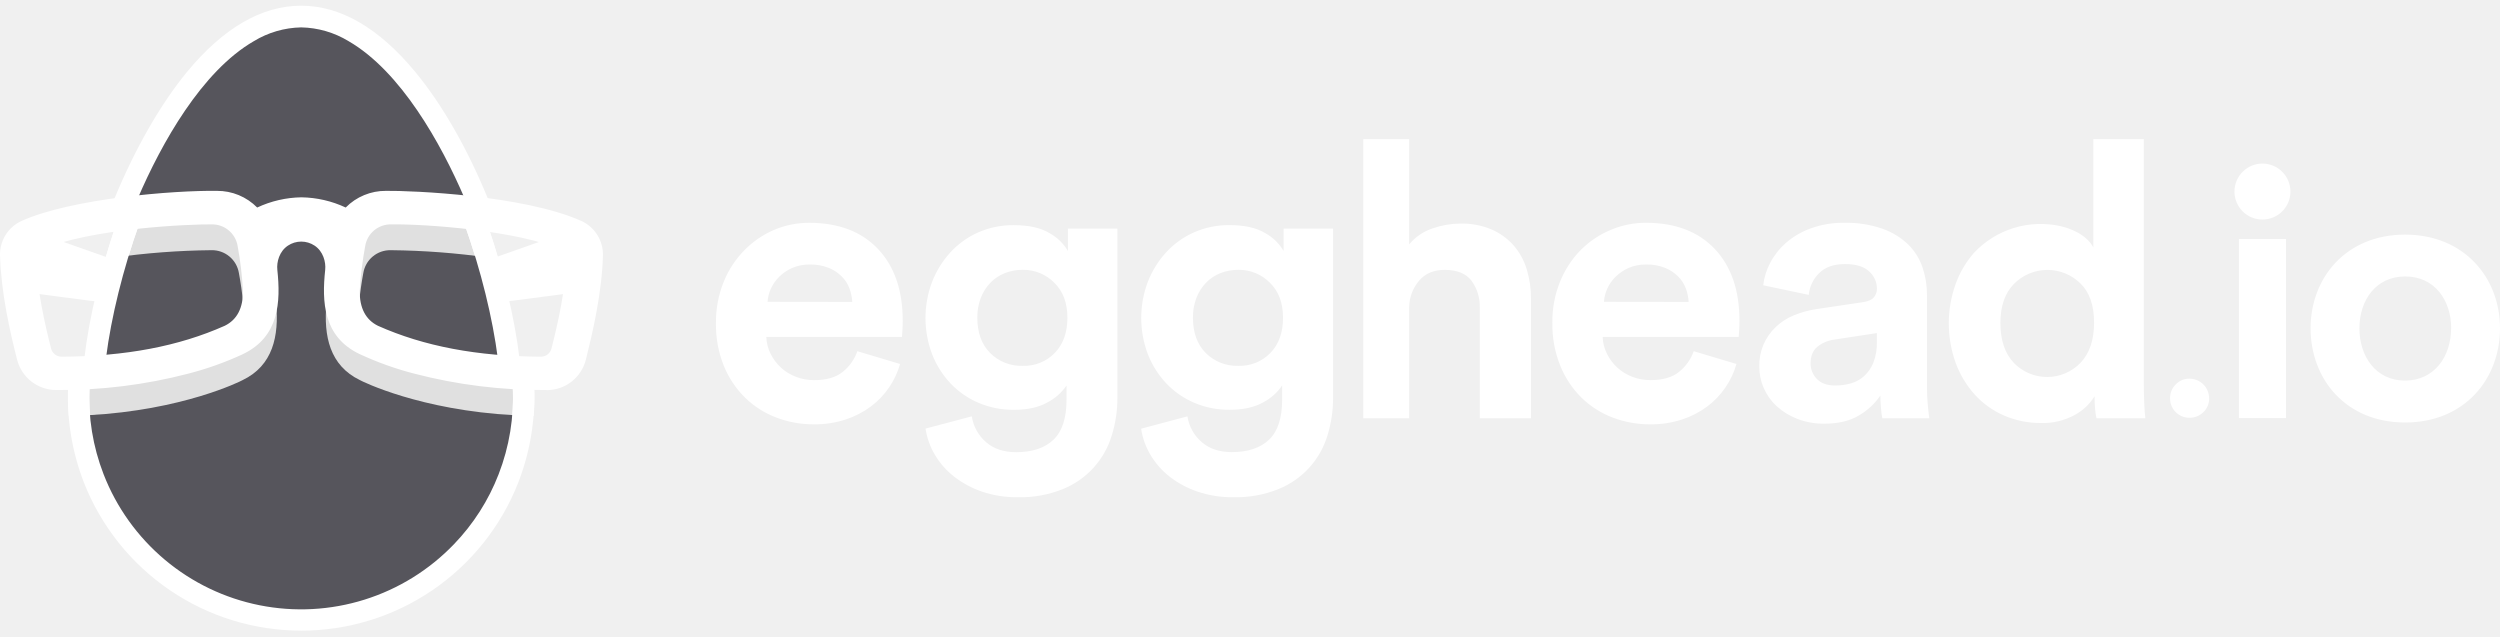
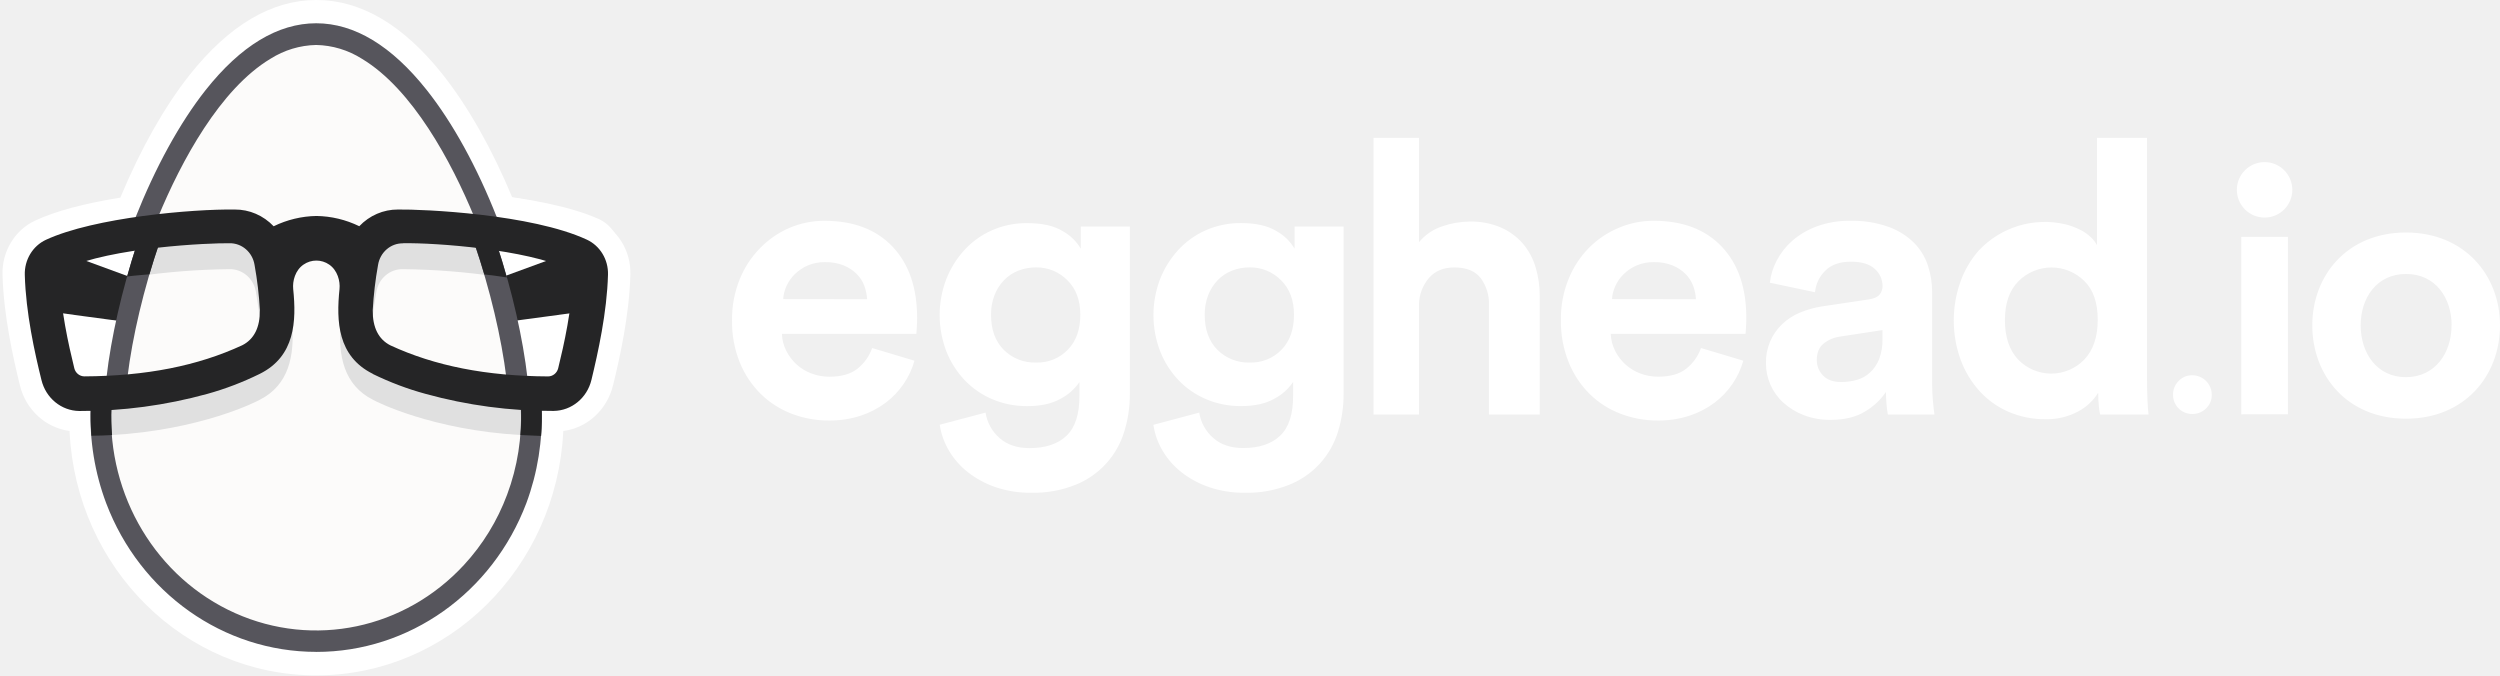
- <svg xmlns="http://www.w3.org/2000/svg" width="110" height="28" viewBox="0 0 110 28" fill="none">
-   <path d="M13.254 1.103C18.455 1.103 22.672 12.282 22.672 17.484C22.672 19.982 21.679 22.377 19.913 24.143C18.147 25.91 15.751 26.902 13.254 26.902C10.756 26.902 8.361 25.91 6.594 24.143C4.828 22.377 3.836 19.982 3.836 17.484C3.836 12.282 8.05 1.103 13.254 1.103Z" fill="#56555C" />
-   <path d="M25.195 10.125L21.353 11.48C21.353 11.48 21.947 13.288 21.953 13.302C21.959 13.316 25.78 12.809 25.78 12.809L25.195 10.125ZM1.312 10.125L5.154 11.48C5.154 11.48 4.56 13.288 4.554 13.302C4.548 13.316 0.728 12.808 0.728 12.808L1.312 10.125Z" fill="white" />
-   <path d="M9.3 9.805C9.589 9.798 9.872 9.896 10.094 10.082C10.317 10.267 10.465 10.527 10.511 10.813C10.633 11.467 10.713 12.129 10.751 12.793C10.755 12.979 10.738 13.165 10.701 13.348C10.653 12.869 10.586 12.413 10.512 12.017C10.466 11.731 10.318 11.471 10.095 11.286C9.873 11.1 9.591 11.002 9.301 11.008C7.857 11.023 6.416 11.132 4.986 11.336C5.121 10.916 5.267 10.494 5.422 10.076C6.708 9.909 8.003 9.818 9.3 9.805ZM22.653 17.066C19.261 16.891 16.364 15.806 15.71 15.418C15.2 15.174 14.55 14.657 14.363 13.365C14.236 14.787 14.507 16.085 15.84 16.726C15.938 16.785 18.497 18.051 22.627 18.269C22.648 18.01 22.66 17.749 22.66 17.484C22.662 17.348 22.659 17.208 22.653 17.066ZM3.863 17.066C7.255 16.891 10.152 15.806 10.806 15.418C11.316 15.174 11.967 14.657 12.153 13.365C12.278 14.789 12.01 16.085 10.673 16.726C10.575 16.785 8.016 18.051 3.886 18.269C3.864 18.01 3.853 17.749 3.853 17.484C3.854 17.348 3.858 17.208 3.863 17.066ZM17.197 9.805C16.907 9.798 16.625 9.896 16.403 10.082C16.18 10.267 16.032 10.527 15.986 10.813C15.864 11.467 15.784 12.129 15.746 12.793C15.742 12.979 15.759 13.165 15.796 13.348C15.844 12.869 15.911 12.413 15.985 12.017C16.031 11.731 16.179 11.471 16.401 11.286C16.624 11.1 16.906 11.002 17.196 11.008C18.64 11.023 20.081 11.132 21.511 11.336C21.376 10.916 21.23 10.494 21.075 10.076C19.789 9.909 18.494 9.818 17.197 9.805Z" fill="#E0E0E0" />
-   <path d="M5.016 8.785C5.94 6.542 7.05 4.602 8.223 3.172C9.821 1.234 11.513 0.251 13.251 0.251C14.988 0.251 16.684 1.239 18.281 3.176C19.458 4.603 20.572 6.543 21.488 8.789L21.533 8.903L21.418 8.887C21.092 8.844 20.826 8.813 20.502 8.773H20.462L20.446 8.736C19.405 6.307 17.63 3.135 15.335 1.81C14.707 1.428 13.989 1.219 13.253 1.205C12.518 1.219 11.799 1.428 11.171 1.81C8.879 3.134 7.107 6.295 6.059 8.736L6.043 8.773H6.003C5.677 8.807 5.411 8.839 5.087 8.887L4.972 8.903L5.016 8.785ZM22.762 15.893C22.506 15.886 22.249 15.876 21.995 15.861H21.916L21.906 15.782C21.677 13.996 21.164 11.905 20.451 9.896L20.4 9.75L20.555 9.77C20.845 9.809 21.127 9.853 21.402 9.899L21.458 9.908L21.477 9.962C22.164 11.967 22.651 14.037 22.859 15.79L22.872 15.904L22.762 15.893Z" fill="white" />
-   <path d="M21.921 11.368C21.784 10.897 21.635 10.427 21.476 9.958L21.457 9.904L21.401 9.895C21.131 9.849 20.845 9.806 20.553 9.767L20.399 9.746L20.45 9.893C20.608 10.338 20.756 10.787 20.893 11.238C21.388 11.294 21.669 11.333 21.921 11.368Z" fill="white" />
-   <path d="M3.713 15.745C3.922 13.993 4.413 11.923 5.096 9.917L5.114 9.863L5.17 9.854C5.441 9.808 5.726 9.765 6.018 9.726L6.173 9.705L6.121 9.852C5.41 11.861 4.893 13.95 4.666 15.737L4.656 15.816H4.577C4.323 15.831 4.065 15.841 3.811 15.848H3.696L3.713 15.745Z" fill="white" />
-   <path d="M5.17 9.854L5.114 9.863L5.096 9.917C4.937 10.385 4.788 10.858 4.65 11.329C5.128 11.269 5.267 11.275 5.666 11.233C5.807 10.775 5.959 10.309 6.125 9.852L6.176 9.705L6.022 9.726C5.726 9.766 5.441 9.808 5.17 9.854Z" fill="white" />
-   <path d="M13.254 27.748C11.193 27.748 9.178 27.128 7.474 25.968C5.769 24.808 4.453 23.162 3.697 21.244C3.179 19.913 2.94 18.49 2.995 17.064V17H3.059C3.394 16.991 3.623 16.982 3.861 16.97H3.936V17.044C3.874 18.348 4.086 19.65 4.558 20.867C5.125 22.327 6.052 23.621 7.252 24.628C8.452 25.636 9.886 26.325 11.423 26.631C12.959 26.938 14.548 26.853 16.043 26.383C17.538 25.914 18.89 25.075 19.975 23.945C20.828 23.06 21.496 22.014 21.939 20.868C22.412 19.651 22.623 18.349 22.561 17.045V16.971H22.636C22.969 16.988 23.198 16.995 23.438 17.001H23.502V17.065C23.557 18.49 23.318 19.912 22.8 21.241C22.046 23.161 20.731 24.808 19.026 25.969C17.322 27.13 15.307 27.75 13.245 27.749L13.254 27.748Z" fill="white" />
-   <path d="M3.966 18.269C3.933 17.86 3.925 17.449 3.941 17.038V16.964H3.867C3.626 16.977 3.397 16.986 3.065 16.994H3.001V17.058C2.987 17.469 2.996 17.881 3.028 18.292H3.059C3.369 18.292 3.671 18.278 3.958 18.264L3.966 18.269ZM23.508 17H23.444C23.201 17 22.971 16.987 22.642 16.97H22.567V17.044C22.584 17.451 22.576 17.858 22.543 18.263L23.482 18.303C23.515 17.893 23.524 17.481 23.51 17.069L23.508 17Z" fill="white" />
-   <path d="M24.037 17.161C22.075 17.176 20.119 16.933 18.22 16.438C17.403 16.227 16.606 15.942 15.84 15.587L15.821 15.579C14.218 14.813 14.159 13.278 14.308 11.877C14.346 11.523 14.216 11.056 13.843 10.808C13.669 10.692 13.464 10.63 13.255 10.63C13.046 10.63 12.842 10.692 12.668 10.808C12.294 11.056 12.165 11.523 12.203 11.876C12.352 13.278 12.289 14.815 10.689 15.581L10.671 15.591C9.906 15.944 9.11 16.227 8.294 16.438C6.396 16.933 4.441 17.176 2.48 17.161H2.472C2.078 17.161 1.695 17.03 1.384 16.789C1.073 16.547 0.851 16.209 0.753 15.828C0.453 14.653 0.048 12.903 0.001 11.246C-0.009 10.924 0.077 10.607 0.248 10.334C0.42 10.062 0.668 9.846 0.962 9.715C3.17 8.732 7.639 8.372 9.545 8.398C9.874 8.396 10.201 8.459 10.505 8.585C10.809 8.711 11.085 8.897 11.316 9.131C11.926 8.845 12.59 8.692 13.263 8.682C13.937 8.692 14.601 8.845 15.211 9.131C15.442 8.896 15.717 8.711 16.022 8.585C16.326 8.459 16.652 8.395 16.982 8.398C18.127 8.382 23.047 8.594 25.565 9.716C25.86 9.847 26.109 10.063 26.281 10.336C26.453 10.609 26.539 10.928 26.529 11.25C26.483 12.907 26.071 14.653 25.777 15.832C25.679 16.214 25.457 16.552 25.146 16.794C24.835 17.035 24.453 17.166 24.059 17.166L24.037 17.161ZM17.214 9.873C16.941 9.867 16.674 9.96 16.463 10.135C16.253 10.31 16.113 10.555 16.069 10.825C15.947 11.477 15.867 12.135 15.828 12.797C15.819 13.553 16.09 14.07 16.63 14.335C18.649 15.236 20.997 15.681 23.805 15.695C23.91 15.694 24.012 15.659 24.095 15.595C24.178 15.531 24.237 15.441 24.264 15.34C24.53 14.296 24.89 12.745 24.931 11.319C24.934 11.252 24.916 11.186 24.88 11.13C24.845 11.073 24.793 11.029 24.732 11.002C22.81 10.145 18.703 9.85 17.214 9.873ZM1.78 11.004C1.719 11.031 1.668 11.075 1.633 11.131C1.597 11.187 1.58 11.253 1.582 11.319C1.623 12.742 1.982 14.297 2.249 15.34C2.276 15.441 2.335 15.531 2.418 15.595C2.501 15.66 2.603 15.695 2.708 15.695C5.519 15.681 7.862 15.237 9.889 14.334C10.429 14.07 10.7 13.552 10.691 12.793C10.654 12.133 10.575 11.476 10.456 10.825C10.412 10.555 10.272 10.31 10.061 10.135C9.851 9.96 9.584 9.867 9.31 9.873C8.431 9.86 3.949 10.037 1.78 11.004ZM39.603 16.015C39.5 16.383 39.336 16.732 39.12 17.047C38.9 17.369 38.63 17.652 38.318 17.886C37.981 18.136 37.606 18.329 37.207 18.459C36.755 18.605 36.282 18.676 35.807 18.671C35.245 18.674 34.687 18.573 34.162 18.374C33.648 18.181 33.18 17.883 32.787 17.5C32.381 17.1 32.06 16.621 31.846 16.092C31.607 15.494 31.49 14.853 31.502 14.209C31.495 13.587 31.612 12.97 31.846 12.393C32.054 11.877 32.362 11.408 32.753 11.011C33.124 10.631 33.566 10.328 34.053 10.117C34.541 9.91 35.067 9.803 35.597 9.803C36.895 9.803 37.908 10.188 38.634 10.957C39.36 11.726 39.722 12.783 39.72 14.129C39.72 14.288 39.714 14.438 39.703 14.579C39.691 14.72 39.686 14.803 39.686 14.825H33.718C33.726 15.088 33.793 15.346 33.912 15.58C34.027 15.807 34.182 16.011 34.37 16.183C34.561 16.355 34.783 16.49 35.023 16.581C35.279 16.679 35.551 16.728 35.825 16.726C36.36 16.726 36.775 16.607 37.072 16.369C37.371 16.132 37.598 15.814 37.724 15.453L39.603 16.015ZM37.5 13.285C37.488 13.079 37.445 12.875 37.373 12.682C37.298 12.484 37.181 12.305 37.029 12.156C36.865 11.995 36.67 11.868 36.456 11.783C36.194 11.681 35.915 11.632 35.634 11.639C35.366 11.633 35.1 11.685 34.854 11.791C34.641 11.885 34.447 12.018 34.281 12.181C34.128 12.333 34.004 12.511 33.917 12.707C33.835 12.888 33.786 13.082 33.773 13.28L37.5 13.285ZM42.759 18.319C42.826 18.761 43.049 19.164 43.387 19.456C43.726 19.75 44.167 19.896 44.71 19.896C45.422 19.896 45.971 19.713 46.355 19.346C46.739 18.978 46.93 18.387 46.927 17.573V16.963C46.715 17.273 46.429 17.527 46.096 17.701C45.714 17.921 45.218 18.032 44.607 18.032C44.077 18.037 43.551 17.933 43.062 17.727C42.599 17.532 42.18 17.243 41.832 16.879C41.481 16.508 41.205 16.074 41.018 15.599C40.625 14.572 40.622 13.438 41.009 12.409C41.194 11.931 41.465 11.491 41.81 11.112C42.152 10.737 42.568 10.436 43.032 10.23C43.528 10.01 44.066 9.9 44.609 9.907C45.276 9.907 45.801 10.025 46.186 10.263C46.519 10.446 46.796 10.716 46.988 11.043V10.059H49.165V17.505C49.167 18.065 49.084 18.623 48.918 19.159C48.76 19.686 48.486 20.171 48.116 20.579C47.746 20.986 47.289 21.306 46.78 21.514C46.145 21.772 45.464 21.896 44.779 21.878C44.245 21.885 43.715 21.802 43.209 21.632C42.765 21.481 42.349 21.258 41.979 20.97C41.638 20.704 41.35 20.376 41.131 20.003C40.922 19.651 40.784 19.262 40.724 18.858L42.759 18.319ZM44.998 16.097C45.262 16.106 45.524 16.06 45.768 15.962C46.012 15.863 46.233 15.714 46.415 15.524C46.783 15.142 46.966 14.628 46.966 13.98C46.966 13.332 46.776 12.821 46.394 12.445C46.213 12.26 45.996 12.114 45.757 12.016C45.518 11.918 45.261 11.869 45.003 11.872C44.733 11.87 44.465 11.919 44.214 12.017C43.974 12.111 43.757 12.255 43.578 12.44C43.393 12.633 43.249 12.861 43.154 13.111C43.05 13.387 42.998 13.68 43.002 13.975C43.002 14.631 43.188 15.149 43.562 15.528C43.749 15.716 43.974 15.864 44.221 15.962C44.468 16.06 44.733 16.106 44.998 16.097ZM52.246 18.319C52.314 18.759 52.536 19.161 52.874 19.452C53.213 19.746 53.654 19.893 54.197 19.893C54.909 19.893 55.458 19.709 55.842 19.342C56.226 18.975 56.417 18.384 56.414 17.57V16.959C56.204 17.27 55.92 17.524 55.589 17.699C55.207 17.92 54.71 18.03 54.099 18.03C53.569 18.036 53.044 17.932 52.555 17.726C52.092 17.53 51.673 17.242 51.325 16.878C50.974 16.507 50.698 16.073 50.511 15.597C50.118 14.571 50.114 13.437 50.501 12.408C50.686 11.93 50.958 11.49 51.303 11.111C51.645 10.736 52.061 10.435 52.524 10.229C53.02 10.009 53.557 9.899 54.099 9.905C54.766 9.905 55.292 10.024 55.677 10.262C56.009 10.445 56.286 10.714 56.479 11.042V10.059H58.655V17.505C58.657 18.065 58.574 18.623 58.409 19.159C58.25 19.687 57.975 20.172 57.605 20.58C57.234 20.987 56.776 21.306 56.266 21.514C55.631 21.772 54.949 21.896 54.264 21.878C53.731 21.885 53.201 21.802 52.695 21.632C52.251 21.483 51.835 21.261 51.465 20.974C51.124 20.708 50.836 20.38 50.617 20.008C50.408 19.656 50.27 19.267 50.21 18.862L52.246 18.319ZM54.486 16.097C54.749 16.106 55.011 16.06 55.255 15.962C55.499 15.863 55.72 15.714 55.903 15.524C56.27 15.142 56.453 14.628 56.453 13.98C56.453 13.332 56.263 12.821 55.881 12.445C55.7 12.26 55.483 12.114 55.244 12.016C55.005 11.918 54.748 11.869 54.49 11.872C54.22 11.87 53.952 11.919 53.701 12.017C53.461 12.111 53.244 12.255 53.065 12.44C52.88 12.633 52.736 12.861 52.641 13.111C52.537 13.387 52.485 13.68 52.489 13.975C52.489 14.631 52.676 15.149 53.049 15.528C53.236 15.716 53.461 15.864 53.707 15.961C53.954 16.059 54.219 16.105 54.484 16.097H54.486ZM62.003 18.404H59.984V6.122H62.003V10.753C62.274 10.426 62.631 10.181 63.034 10.049C63.427 9.912 63.84 9.84 64.255 9.837C64.73 9.826 65.201 9.915 65.638 10.1C66.008 10.261 66.338 10.502 66.605 10.805C66.868 11.111 67.063 11.469 67.178 11.856C67.304 12.274 67.367 12.709 67.364 13.146V18.405H65.11V13.537C65.125 13.111 64.996 12.693 64.745 12.35C64.502 12.033 64.109 11.874 63.566 11.874C63.091 11.874 62.718 12.03 62.447 12.341C62.169 12.665 62.013 13.075 62.003 13.501V18.404ZM76.403 16.015C76.3 16.383 76.137 16.732 75.92 17.047C75.701 17.369 75.43 17.652 75.118 17.886C74.781 18.136 74.406 18.329 74.007 18.459C73.555 18.605 73.082 18.676 72.607 18.671C72.046 18.674 71.488 18.573 70.962 18.374C70.449 18.181 69.981 17.883 69.588 17.5C69.18 17.096 68.86 16.613 68.647 16.08C68.409 15.481 68.292 14.841 68.304 14.197C68.296 13.574 68.413 12.957 68.647 12.381C68.856 11.865 69.164 11.395 69.555 10.998C69.931 10.621 70.378 10.321 70.87 10.116C71.358 9.909 71.883 9.802 72.414 9.802C73.712 9.802 74.724 10.187 75.451 10.956C76.177 11.725 76.539 12.782 76.536 14.128C76.536 14.287 76.531 14.437 76.519 14.578C76.508 14.719 76.502 14.801 76.502 14.824H70.517C70.526 15.087 70.592 15.345 70.712 15.579C70.826 15.806 70.982 16.01 71.17 16.182C71.361 16.354 71.582 16.489 71.823 16.58C72.079 16.678 72.35 16.727 72.624 16.725C73.159 16.725 73.575 16.606 73.871 16.368C74.171 16.131 74.397 15.813 74.524 15.452L76.403 16.015ZM74.3 13.285C74.289 13.079 74.246 12.875 74.173 12.682C74.098 12.484 73.981 12.305 73.83 12.156C73.665 11.995 73.47 11.868 73.257 11.783C72.995 11.681 72.715 11.632 72.434 11.639C72.166 11.633 71.9 11.685 71.654 11.791C71.441 11.885 71.247 12.018 71.082 12.181C70.928 12.333 70.805 12.511 70.717 12.707C70.635 12.888 70.586 13.082 70.573 13.28L74.3 13.285ZM77.409 16.13C77.401 15.804 77.461 15.48 77.587 15.178C77.713 14.877 77.901 14.606 78.139 14.383C78.368 14.166 78.636 13.994 78.928 13.875C79.242 13.746 79.569 13.655 79.904 13.603L81.957 13.297C82.194 13.264 82.358 13.193 82.448 13.085C82.539 12.979 82.587 12.843 82.585 12.704C82.585 12.559 82.555 12.417 82.496 12.285C82.436 12.153 82.35 12.036 82.241 11.941C82.012 11.726 81.658 11.619 81.18 11.619C80.682 11.619 80.3 11.755 80.035 12.026C79.778 12.279 79.619 12.616 79.586 12.975L77.582 12.552C77.621 12.207 77.724 11.873 77.887 11.568C78.062 11.233 78.298 10.934 78.582 10.685C78.903 10.41 79.271 10.194 79.668 10.05C80.145 9.878 80.65 9.794 81.157 9.803C81.728 9.79 82.297 9.879 82.837 10.067C83.258 10.216 83.643 10.453 83.965 10.762C84.25 11.045 84.465 11.391 84.593 11.771C84.723 12.159 84.789 12.566 84.787 12.975V17.081C84.787 17.31 84.799 17.55 84.822 17.801C84.845 18.053 84.867 18.253 84.889 18.404H82.821C82.792 18.25 82.772 18.094 82.761 17.938C82.744 17.74 82.736 17.562 82.736 17.404C82.495 17.756 82.179 18.052 81.811 18.269C81.41 18.517 80.898 18.641 80.276 18.642C79.868 18.648 79.462 18.576 79.081 18.43C78.746 18.302 78.438 18.112 78.173 17.87C77.928 17.646 77.733 17.373 77.601 17.068C77.473 16.772 77.408 16.453 77.409 16.13ZM80.751 16.962C80.983 16.963 81.214 16.931 81.438 16.869C81.655 16.808 81.856 16.698 82.023 16.547C82.201 16.382 82.34 16.179 82.43 15.954C82.541 15.659 82.593 15.344 82.582 15.029V14.656L80.699 14.944C80.429 14.98 80.174 15.088 79.962 15.258C79.764 15.423 79.665 15.668 79.665 15.996C79.665 16.246 79.763 16.486 79.936 16.666C80.118 16.863 80.389 16.962 80.751 16.962ZM94.328 16.894C94.328 17.177 94.334 17.457 94.346 17.734C94.357 18.011 94.374 18.234 94.396 18.404H92.245C92.215 18.27 92.195 18.134 92.185 17.997C92.168 17.816 92.16 17.63 92.16 17.437C91.943 17.789 91.635 18.076 91.269 18.269C90.823 18.507 90.324 18.626 89.819 18.612C89.253 18.619 88.692 18.506 88.172 18.281C87.686 18.069 87.25 17.757 86.892 17.365C86.526 16.959 86.241 16.487 86.052 15.974C85.648 14.854 85.645 13.628 86.044 12.506C86.226 11.996 86.503 11.525 86.861 11.118C87.342 10.607 87.948 10.231 88.62 10.027C89.292 9.823 90.005 9.798 90.689 9.956C90.927 10.013 91.158 10.099 91.376 10.21C91.547 10.297 91.704 10.408 91.843 10.541C91.948 10.641 92.037 10.757 92.106 10.885V6.122H94.328V16.894ZM88.018 14.214C88.018 14.96 88.213 15.543 88.603 15.961C88.793 16.159 89.022 16.317 89.275 16.425C89.528 16.532 89.8 16.588 90.075 16.588C90.349 16.588 90.621 16.532 90.874 16.425C91.127 16.317 91.356 16.159 91.546 15.961C91.942 15.542 92.139 14.954 92.139 14.197C92.139 13.439 91.942 12.866 91.546 12.478C91.353 12.287 91.125 12.135 90.873 12.031C90.622 11.928 90.353 11.875 90.081 11.876C89.809 11.877 89.54 11.931 89.289 12.036C89.038 12.14 88.811 12.293 88.619 12.486C88.218 12.892 88.018 13.468 88.018 14.214ZM95.483 17.528C95.481 17.414 95.502 17.301 95.544 17.196C95.587 17.091 95.65 16.995 95.731 16.915C95.808 16.833 95.903 16.768 96.007 16.724C96.111 16.681 96.223 16.659 96.336 16.662C96.566 16.662 96.786 16.753 96.949 16.915C97.111 17.078 97.202 17.298 97.202 17.528C97.205 17.641 97.183 17.753 97.14 17.857C97.096 17.962 97.031 18.056 96.949 18.134C96.869 18.214 96.773 18.277 96.668 18.32C96.563 18.362 96.45 18.383 96.336 18.381C96.224 18.382 96.113 18.361 96.009 18.318C95.905 18.276 95.81 18.213 95.731 18.133C95.651 18.054 95.588 17.959 95.546 17.855C95.503 17.751 95.482 17.64 95.483 17.528ZM98.316 8.429C98.316 8.102 98.446 7.789 98.677 7.558C98.907 7.327 99.221 7.197 99.547 7.197C99.874 7.197 100.187 7.327 100.418 7.558C100.649 7.789 100.779 8.102 100.779 8.429C100.779 8.755 100.649 9.069 100.418 9.3C100.187 9.531 99.874 9.66 99.547 9.66C99.221 9.66 98.907 9.531 98.677 9.3C98.446 9.069 98.316 8.755 98.316 8.429ZM98.512 18.395V10.517H100.583V18.394L98.512 18.395ZM101.666 14.447C101.666 12.214 103.232 10.323 105.825 10.323C108.417 10.323 110 12.213 110 14.447C110 16.682 108.434 18.59 105.826 18.59C103.217 18.59 101.666 16.681 101.666 14.447ZM107.852 14.447C107.852 13.224 107.135 12.164 105.83 12.164C104.526 12.164 103.814 13.224 103.814 14.447C103.814 15.671 104.531 16.746 105.82 16.746C107.109 16.746 107.848 15.687 107.848 14.447H107.852Z" fill="white" />
+ <svg xmlns="http://www.w3.org/2000/svg" width="111" height="30" viewBox="0 0 111 30" fill="none">
+   <path d="M14.254 1.103C19.455 1.103 23.672 12.282 23.672 17.484C23.672 19.982 22.679 22.377 20.913 24.143C19.147 25.91 16.751 26.902 14.254 26.902C11.756 26.902 9.361 25.91 7.594 24.143C5.828 22.377 4.836 19.982 4.836 17.484C4.836 12.282 9.05 1.103 14.254 1.103Z" fill="#56555C" />
+   <path d="M26.195 10.125L22.353 11.48C22.353 11.48 22.947 13.288 22.953 13.302C22.959 13.316 26.78 12.809 26.78 12.809L26.195 10.125ZM2.312 10.125L6.154 11.48C6.154 11.48 5.56 13.288 5.554 13.302C5.548 13.316 1.728 12.808 1.728 12.808L2.312 10.125Z" fill="white" />
+   <path d="M10.3 9.805C10.589 9.798 10.872 9.896 11.094 10.082C11.317 10.267 11.465 10.527 11.511 10.813C11.633 11.467 11.713 12.129 11.751 12.793C11.755 12.979 11.738 13.165 11.701 13.348C11.653 12.869 11.586 12.413 11.512 12.017C11.466 11.731 11.318 11.471 11.095 11.286C10.873 11.1 10.591 11.002 10.301 11.008C8.857 11.023 7.416 11.132 5.986 11.336C6.121 10.916 6.267 10.494 6.422 10.076C7.708 9.909 9.003 9.818 10.3 9.805ZM23.653 17.066C20.261 16.891 17.364 15.806 16.71 15.418C16.2 15.174 15.55 14.657 15.363 13.365C15.236 14.787 15.507 16.085 16.84 16.726C16.938 16.785 19.497 18.051 23.627 18.269C23.648 18.01 23.66 17.749 23.66 17.484C23.662 17.348 23.659 17.208 23.653 17.066ZM4.863 17.066C8.255 16.891 11.152 15.806 11.806 15.418C12.316 15.174 12.967 14.657 13.153 13.365C13.278 14.789 13.01 16.085 11.673 16.726C11.575 16.785 9.016 18.051 4.886 18.269C4.864 18.01 4.853 17.749 4.853 17.484C4.854 17.348 4.858 17.208 4.863 17.066ZM18.197 9.805C17.907 9.798 17.625 9.896 17.403 10.082C17.18 10.267 17.032 10.527 16.986 10.813C16.864 11.467 16.784 12.129 16.746 12.793C16.742 12.979 16.759 13.165 16.796 13.348C16.844 12.869 16.911 12.413 16.985 12.017C17.031 11.731 17.179 11.471 17.401 11.286C17.624 11.1 17.906 11.002 18.196 11.008C19.64 11.023 21.081 11.132 22.511 11.336C22.376 10.916 22.23 10.494 22.075 10.076C20.789 9.909 19.494 9.818 18.197 9.805Z" fill="#E0E0E0" />
+   <path d="M6.016 8.785C6.94 6.542 8.05 4.602 9.223 3.172C10.821 1.234 12.513 0.251 14.251 0.251C15.988 0.251 17.684 1.239 19.281 3.176C20.458 4.603 21.572 6.543 22.488 8.789L22.533 8.903L22.418 8.887C22.092 8.844 21.826 8.813 21.502 8.773H21.462L21.446 8.736C20.405 6.307 18.63 3.135 16.335 1.81C15.707 1.428 14.989 1.219 14.253 1.205C13.518 1.219 12.799 1.428 12.171 1.81C9.879 3.134 8.107 6.295 7.059 8.736L7.043 8.773H7.003C6.677 8.807 6.411 8.839 6.087 8.887L5.972 8.903L6.016 8.785ZM23.762 15.893C23.506 15.886 23.249 15.876 22.995 15.861H22.916L22.906 15.782C22.677 13.996 22.164 11.905 21.451 9.896L21.4 9.75L21.555 9.77C21.845 9.809 22.127 9.853 22.402 9.899L22.458 9.908L22.477 9.962C23.164 11.967 23.651 14.037 23.859 15.79L23.872 15.904L23.762 15.893Z" fill="white" />
+   <path d="M22.921 11.368C22.784 10.897 22.635 10.427 22.476 9.958L22.457 9.904L22.401 9.895C22.131 9.849 21.845 9.806 21.553 9.767L21.399 9.746L21.45 9.893C21.608 10.338 21.756 10.787 21.893 11.238C22.388 11.294 22.669 11.333 22.921 11.368Z" fill="white" />
+   <path d="M4.713 15.745C4.922 13.993 5.413 11.923 6.096 9.917L6.114 9.863L6.17 9.854C6.441 9.808 6.726 9.765 7.018 9.726L7.173 9.705L7.121 9.852C6.41 11.861 5.893 13.95 5.666 15.737L5.656 15.816H5.577C5.323 15.831 5.065 15.841 4.811 15.848H4.696L4.713 15.745Z" fill="white" />
+   <path d="M6.17 9.854L6.114 9.863L6.096 9.917C5.937 10.385 5.788 10.858 5.65 11.329C6.128 11.269 6.267 11.275 6.666 11.233C6.807 10.775 6.959 10.309 7.125 9.852L7.176 9.705L7.022 9.726C6.726 9.766 6.441 9.808 6.17 9.854Z" fill="white" />
+   <path d="M14.254 27.748C12.193 27.748 10.178 27.128 8.474 25.968C6.769 24.808 5.453 23.162 4.697 21.244C4.179 19.913 3.94 18.49 3.995 17.064V17H4.059C4.394 16.991 4.623 16.982 4.861 16.97H4.936V17.044C4.874 18.348 5.086 19.65 5.558 20.867C6.125 22.327 7.052 23.621 8.252 24.628C9.452 25.636 10.886 26.325 12.423 26.631C13.959 26.938 15.548 26.853 17.043 26.383C18.538 25.914 19.89 25.075 20.975 23.945C21.828 23.06 22.496 22.014 22.939 20.868C23.412 19.651 23.623 18.349 23.561 17.045V16.971H23.636C23.969 16.988 24.198 16.995 24.438 17.001H24.502V17.065C24.557 18.49 24.318 19.912 23.8 21.241C23.046 23.161 21.731 24.808 20.026 25.969C18.322 27.13 16.307 27.75 14.245 27.749L14.254 27.748Z" fill="white" />
+   <path d="M4.966 18.269C4.933 17.86 4.925 17.449 4.941 17.038V16.964H4.867C4.626 16.977 4.397 16.986 4.065 16.994H4.001V17.058C3.987 17.469 3.996 17.881 4.028 18.292H4.059C4.369 18.292 4.671 18.278 4.958 18.264L4.966 18.269ZM24.508 17H24.444C24.201 17 23.971 16.987 23.642 16.97H23.567V17.044C23.584 17.451 23.576 17.858 23.543 18.263L24.482 18.303C24.515 17.893 24.524 17.481 24.51 17.069L24.508 17Z" fill="white" />
+   <path d="M25.037 17.161C23.075 17.176 21.119 16.933 19.22 16.438C18.403 16.227 17.606 15.942 16.84 15.587L16.821 15.579C15.218 14.813 15.159 13.278 15.308 11.877C15.346 11.523 15.216 11.056 14.843 10.808C14.669 10.692 14.464 10.63 14.255 10.63C14.046 10.63 13.842 10.692 13.668 10.808C13.294 11.056 13.165 11.523 13.203 11.876C13.352 13.278 13.289 14.815 11.689 15.581L11.671 15.591C10.906 15.944 10.11 16.227 9.294 16.438C7.396 16.933 5.441 17.176 3.48 17.161H3.472C3.078 17.161 2.695 17.03 2.384 16.789C2.073 16.547 1.851 16.209 1.753 15.828C1.453 14.653 1.048 12.903 1.001 11.246C0.991 10.924 1.077 10.607 1.248 10.334C1.42 10.062 1.668 9.846 1.962 9.715C4.17 8.732 8.639 8.372 10.545 8.398C10.874 8.396 11.201 8.459 11.505 8.585C11.809 8.711 12.085 8.897 12.316 9.131C12.926 8.845 13.59 8.692 14.263 8.682C14.937 8.692 15.601 8.845 16.211 9.131C16.442 8.896 16.718 8.711 17.022 8.585C17.326 8.459 17.652 8.395 17.982 8.398C19.127 8.382 24.047 8.594 26.565 9.716C26.86 9.847 27.109 10.063 27.281 10.336C27.453 10.609 27.539 10.928 27.529 11.25C27.483 12.907 27.071 14.653 26.777 15.832C26.679 16.214 26.457 16.552 26.146 16.794C25.835 17.035 25.453 17.166 25.059 17.166L25.037 17.161ZM18.214 9.873C17.941 9.867 17.674 9.96 17.463 10.135C17.253 10.31 17.113 10.555 17.069 10.825C16.947 11.477 16.867 12.135 16.828 12.797C16.819 13.553 17.09 14.07 17.63 14.335C19.649 15.236 21.997 15.681 24.805 15.695C24.91 15.694 25.012 15.659 25.095 15.595C25.178 15.531 25.237 15.441 25.264 15.34C25.53 14.296 25.89 12.745 25.931 11.319C25.934 11.252 25.916 11.186 25.88 11.13C25.845 11.073 25.793 11.029 25.732 11.002C23.81 10.145 19.703 9.85 18.214 9.873ZM2.78 11.004C2.719 11.031 2.668 11.075 2.633 11.131C2.597 11.187 2.58 11.253 2.582 11.319C2.623 12.742 2.982 14.297 3.249 15.34C3.276 15.441 3.335 15.531 3.418 15.595C3.501 15.66 3.603 15.695 3.708 15.695C6.519 15.681 8.862 15.237 10.889 14.334C11.429 14.07 11.7 13.552 11.691 12.793C11.654 12.133 11.575 11.476 11.456 10.825C11.412 10.555 11.272 10.31 11.061 10.135C10.851 9.96 10.584 9.867 10.31 9.873C9.431 9.86 4.949 10.037 2.78 11.004ZM40.603 16.015C40.5 16.383 40.336 16.732 40.12 17.047C39.9 17.369 39.63 17.652 39.318 17.886C38.981 18.136 38.606 18.329 38.207 18.459C37.755 18.605 37.282 18.676 36.807 18.671C36.245 18.674 35.687 18.573 35.162 18.374C34.648 18.181 34.18 17.883 33.787 17.5C33.381 17.1 33.06 16.621 32.846 16.092C32.607 15.494 32.49 14.853 32.502 14.209C32.495 13.587 32.612 12.97 32.846 12.393C33.054 11.877 33.362 11.408 33.753 11.011C34.124 10.631 34.566 10.328 35.053 10.117C35.541 9.91 36.067 9.803 36.597 9.803C37.895 9.803 38.908 10.188 39.634 10.957C40.36 11.726 40.722 12.783 40.72 14.129C40.72 14.288 40.714 14.438 40.703 14.579C40.691 14.72 40.686 14.803 40.686 14.825H34.718C34.726 15.088 34.793 15.346 34.912 15.58C35.027 15.807 35.182 16.011 35.37 16.183C35.561 16.355 35.783 16.49 36.023 16.581C36.279 16.679 36.551 16.728 36.825 16.726C37.36 16.726 37.775 16.607 38.072 16.369C38.371 16.132 38.598 15.814 38.724 15.453L40.603 16.015ZM38.5 13.285C38.488 13.079 38.445 12.875 38.373 12.682C38.298 12.484 38.181 12.305 38.029 12.156C37.865 11.995 37.67 11.868 37.456 11.783C37.194 11.681 36.915 11.632 36.634 11.639C36.366 11.633 36.1 11.685 35.854 11.791C35.641 11.885 35.447 12.018 35.281 12.181C35.128 12.333 35.004 12.511 34.917 12.707C34.835 12.888 34.786 13.082 34.773 13.28L38.5 13.285ZM43.759 18.319C43.826 18.761 44.049 19.164 44.387 19.456C44.726 19.75 45.167 19.896 45.71 19.896C46.422 19.896 46.971 19.713 47.355 19.346C47.739 18.978 47.93 18.387 47.927 17.573V16.963C47.715 17.273 47.429 17.527 47.096 17.701C46.714 17.921 46.218 18.032 45.607 18.032C45.077 18.037 44.551 17.933 44.062 17.727C43.599 17.532 43.18 17.243 42.832 16.879C42.481 16.508 42.205 16.074 42.018 15.599C41.625 14.572 41.622 13.438 42.009 12.409C42.194 11.931 42.465 11.491 42.81 11.112C43.152 10.737 43.568 10.436 44.032 10.23C44.528 10.01 45.066 9.9 45.609 9.907C46.276 9.907 46.801 10.025 47.186 10.263C47.519 10.446 47.796 10.716 47.988 11.043V10.059H50.165V17.505C50.167 18.065 50.084 18.623 49.918 19.159C49.76 19.686 49.486 20.171 49.116 20.579C48.746 20.986 48.289 21.306 47.78 21.514C47.145 21.772 46.464 21.896 45.779 21.878C45.245 21.885 44.715 21.802 44.209 21.632C43.765 21.481 43.349 21.258 42.979 20.97C42.638 20.704 42.35 20.376 42.131 20.003C41.922 19.651 41.784 19.262 41.724 18.858L43.759 18.319ZM45.998 16.097C46.262 16.106 46.524 16.06 46.768 15.962C47.012 15.863 47.233 15.714 47.415 15.524C47.783 15.142 47.966 14.628 47.966 13.98C47.966 13.332 47.776 12.821 47.394 12.445C47.213 12.26 46.996 12.114 46.757 12.016C46.518 11.918 46.261 11.869 46.003 11.872C45.733 11.87 45.465 11.919 45.214 12.017C44.974 12.111 44.757 12.255 44.578 12.44C44.393 12.633 44.249 12.861 44.154 13.111C44.05 13.387 43.998 13.68 44.002 13.975C44.002 14.631 44.188 15.149 44.562 15.528C44.749 15.716 44.974 15.864 45.221 15.962C45.468 16.06 45.733 16.106 45.998 16.097ZM53.246 18.319C53.314 18.759 53.536 19.161 53.874 19.452C54.213 19.746 54.654 19.893 55.197 19.893C55.909 19.893 56.458 19.709 56.842 19.342C57.226 18.975 57.417 18.384 57.414 17.57V16.959C57.204 17.27 56.92 17.524 56.589 17.699C56.207 17.92 55.71 18.03 55.099 18.03C54.569 18.036 54.044 17.932 53.555 17.726C53.092 17.53 52.673 17.242 52.325 16.878C51.974 16.507 51.698 16.073 51.511 15.597C51.118 14.571 51.114 13.437 51.501 12.408C51.686 11.93 51.958 11.49 52.303 11.111C52.645 10.736 53.061 10.435 53.524 10.229C54.02 10.009 54.557 9.899 55.099 9.905C55.766 9.905 56.292 10.024 56.677 10.262C57.009 10.445 57.286 10.714 57.479 11.042V10.059H59.655V17.505C59.657 18.065 59.574 18.623 59.409 19.159C59.25 19.687 58.975 20.172 58.605 20.58C58.234 20.987 57.776 21.306 57.266 21.514C56.631 21.772 55.949 21.896 55.264 21.878C54.731 21.885 54.201 21.802 53.695 21.632C53.251 21.483 52.835 21.261 52.465 20.974C52.124 20.708 51.836 20.38 51.617 20.008C51.408 19.656 51.27 19.267 51.21 18.862L53.246 18.319ZM55.486 16.097C55.749 16.106 56.011 16.06 56.255 15.962C56.499 15.863 56.72 15.714 56.903 15.524C57.27 15.142 57.453 14.628 57.453 13.98C57.453 13.332 57.263 12.821 56.881 12.445C56.7 12.26 56.483 12.114 56.244 12.016C56.005 11.918 55.748 11.869 55.49 11.872C55.22 11.87 54.952 11.919 54.701 12.017C54.461 12.111 54.244 12.255 54.065 12.44C53.88 12.633 53.736 12.861 53.641 13.111C53.537 13.387 53.485 13.68 53.489 13.975C53.489 14.631 53.676 15.149 54.049 15.528C54.236 15.716 54.461 15.864 54.707 15.961C54.954 16.059 55.219 16.105 55.484 16.097H55.486ZM63.003 18.404H60.984V6.122H63.003V10.753C63.274 10.426 63.631 10.181 64.034 10.049C64.427 9.912 64.84 9.84 65.255 9.837C65.73 9.826 66.201 9.915 66.638 10.1C67.008 10.261 67.338 10.502 67.605 10.805C67.868 11.111 68.063 11.469 68.178 11.856C68.304 12.274 68.367 12.709 68.364 13.146V18.405H66.11V13.537C66.125 13.111 65.996 12.693 65.745 12.35C65.502 12.033 65.109 11.874 64.566 11.874C64.091 11.874 63.718 12.03 63.447 12.341C63.169 12.665 63.013 13.075 63.003 13.501V18.404ZM77.403 16.015C77.3 16.383 77.137 16.732 76.92 17.047C76.701 17.369 76.43 17.652 76.118 17.886C75.781 18.136 75.406 18.329 75.007 18.459C74.555 18.605 74.082 18.676 73.607 18.671C73.046 18.674 72.488 18.573 71.962 18.374C71.449 18.181 70.981 17.883 70.588 17.5C70.18 17.096 69.86 16.613 69.647 16.08C69.409 15.481 69.292 14.841 69.304 14.197C69.296 13.574 69.413 12.957 69.647 12.381C69.856 11.865 70.164 11.395 70.555 10.998C70.931 10.621 71.378 10.321 71.87 10.116C72.358 9.909 72.883 9.802 73.414 9.802C74.712 9.802 75.724 10.187 76.451 10.956C77.177 11.725 77.539 12.782 77.536 14.128C77.536 14.287 77.531 14.437 77.519 14.578C77.508 14.719 77.502 14.801 77.502 14.824H71.517C71.526 15.087 71.592 15.345 71.712 15.579C71.826 15.806 71.982 16.01 72.17 16.182C72.361 16.354 72.582 16.489 72.823 16.58C73.079 16.678 73.35 16.727 73.624 16.725C74.159 16.725 74.575 16.606 74.871 16.368C75.171 16.131 75.397 15.813 75.524 15.452L77.403 16.015ZM75.3 13.285C75.289 13.079 75.246 12.875 75.173 12.682C75.098 12.484 74.981 12.305 74.83 12.156C74.665 11.995 74.47 11.868 74.257 11.783C73.995 11.681 73.715 11.632 73.434 11.639C73.166 11.633 72.9 11.685 72.654 11.791C72.441 11.885 72.247 12.018 72.082 12.181C71.928 12.333 71.805 12.511 71.717 12.707C71.635 12.888 71.586 13.082 71.573 13.28L75.3 13.285ZM78.409 16.13C78.401 15.804 78.461 15.48 78.587 15.178C78.713 14.877 78.901 14.606 79.139 14.383C79.368 14.166 79.636 13.994 79.928 13.875C80.242 13.746 80.569 13.655 80.904 13.603L82.957 13.297C83.194 13.264 83.358 13.193 83.448 13.085C83.539 12.979 83.587 12.843 83.585 12.704C83.585 12.559 83.555 12.417 83.496 12.285C83.436 12.153 83.35 12.036 83.241 11.941C83.012 11.726 82.658 11.619 82.18 11.619C81.682 11.619 81.3 11.755 81.035 12.026C80.778 12.279 80.619 12.616 80.586 12.975L78.582 12.552C78.621 12.207 78.724 11.873 78.887 11.568C79.062 11.233 79.298 10.934 79.582 10.685C79.903 10.41 80.271 10.194 80.668 10.05C81.145 9.878 81.65 9.794 82.157 9.803C82.728 9.79 83.297 9.879 83.837 10.067C84.258 10.216 84.643 10.453 84.965 10.762C85.25 11.045 85.465 11.391 85.593 11.771C85.723 12.159 85.789 12.566 85.787 12.975V17.081C85.787 17.31 85.799 17.55 85.822 17.801C85.845 18.053 85.867 18.253 85.889 18.404H83.821C83.792 18.25 83.772 18.094 83.761 17.938C83.744 17.74 83.736 17.562 83.736 17.404C83.495 17.756 83.179 18.052 82.811 18.269C82.41 18.517 81.898 18.641 81.276 18.642C80.868 18.648 80.462 18.576 80.081 18.43C79.746 18.302 79.438 18.112 79.173 17.87C78.928 17.646 78.733 17.373 78.601 17.068C78.473 16.772 78.408 16.453 78.409 16.13ZM81.751 16.962C81.983 16.963 82.214 16.931 82.438 16.869C82.655 16.808 82.856 16.698 83.023 16.547C83.201 16.382 83.34 16.179 83.43 15.954C83.541 15.659 83.593 15.344 83.582 15.029V14.656L81.699 14.944C81.429 14.98 81.174 15.088 80.962 15.258C80.764 15.423 80.665 15.668 80.665 15.996C80.665 16.246 80.763 16.486 80.936 16.666C81.118 16.863 81.389 16.962 81.751 16.962ZM95.328 16.894C95.328 17.177 95.334 17.457 95.346 17.734C95.357 18.011 95.374 18.234 95.396 18.404H93.245C93.215 18.27 93.195 18.134 93.185 17.997C93.168 17.816 93.16 17.63 93.16 17.437C92.943 17.789 92.635 18.076 92.269 18.269C91.823 18.507 91.324 18.626 90.819 18.612C90.253 18.619 89.692 18.506 89.172 18.281C88.686 18.069 88.25 17.757 87.892 17.365C87.526 16.959 87.241 16.487 87.052 15.974C86.648 14.854 86.645 13.628 87.044 12.506C87.226 11.996 87.503 11.525 87.861 11.118C88.342 10.607 88.948 10.231 89.62 10.027C90.292 9.823 91.005 9.798 91.689 9.956C91.927 10.013 92.158 10.099 92.376 10.21C92.547 10.297 92.704 10.408 92.843 10.541C92.948 10.641 93.037 10.757 93.106 10.885V6.122H95.328V16.894ZM89.018 14.214C89.018 14.96 89.213 15.543 89.603 15.961C89.793 16.159 90.022 16.317 90.275 16.425C90.528 16.532 90.8 16.588 91.075 16.588C91.349 16.588 91.621 16.532 91.874 16.425C92.127 16.317 92.356 16.159 92.546 15.961C92.942 15.542 93.139 14.954 93.139 14.197C93.139 13.439 92.942 12.866 92.546 12.478C92.353 12.287 92.125 12.135 91.873 12.031C91.622 11.928 91.353 11.875 91.081 11.876C90.809 11.877 90.54 11.931 90.289 12.036C90.038 12.14 89.811 12.293 89.619 12.486C89.218 12.892 89.018 13.468 89.018 14.214ZM96.483 17.528C96.481 17.414 96.502 17.301 96.544 17.196C96.587 17.091 96.65 16.995 96.731 16.915C96.808 16.833 96.903 16.768 97.007 16.724C97.111 16.681 97.223 16.659 97.336 16.662C97.566 16.662 97.786 16.753 97.949 16.915C98.111 17.078 98.202 17.298 98.202 17.528C98.205 17.641 98.183 17.753 98.14 17.857C98.096 17.962 98.031 18.056 97.949 18.134C97.869 18.214 97.773 18.277 97.668 18.32C97.563 18.362 97.45 18.383 97.336 18.381C97.224 18.382 97.113 18.361 97.009 18.318C96.905 18.276 96.81 18.213 96.731 18.133C96.651 18.054 96.588 17.959 96.546 17.855C96.503 17.751 96.482 17.64 96.483 17.528ZM99.316 8.429C99.316 8.102 99.446 7.789 99.677 7.558C99.907 7.327 100.221 7.197 100.547 7.197C100.874 7.197 101.187 7.327 101.418 7.558C101.649 7.789 101.779 8.102 101.779 8.429C101.779 8.755 101.649 9.069 101.418 9.3C101.187 9.531 100.874 9.66 100.547 9.66C100.221 9.66 99.907 9.531 99.677 9.3C99.446 9.069 99.316 8.755 99.316 8.429ZM99.512 18.395V10.517H101.583V18.394L99.512 18.395ZM102.666 14.447C102.666 12.214 104.232 10.323 106.825 10.323C109.417 10.323 111 12.213 111 14.447C111 16.682 109.434 18.59 106.826 18.59C104.217 18.59 102.666 16.681 102.666 14.447ZM108.852 14.447C108.852 13.224 108.135 12.164 106.83 12.164C105.526 12.164 104.814 13.224 104.814 14.447C104.814 15.671 105.531 16.746 106.82 16.746C108.109 16.746 108.848 15.687 108.848 14.447H108.852Z" fill="white" />
+   <path d="M14.048 29.986C8.202 29.994 3.38 25.228 3.089 19.157V19.135C2.022 18.995 1.146 18.19 0.883 17.105C0.576 15.858 0.161 13.994 0.112 12.203C0.08 11.167 0.655 10.214 1.566 9.792C2.46 9.375 3.735 9.034 5.343 8.775C6.242 6.613 7.304 4.734 8.426 3.318C10.175 1.116 12.066 0 14.048 0C16.029 0 17.918 1.116 19.665 3.319C20.782 4.735 21.848 6.611 22.745 8.769C24.342 9.019 25.616 9.363 26.535 9.788C27.445 10.208 28.02 11.159 27.989 12.194C27.94 13.995 27.526 15.859 27.22 17.104C26.956 18.191 26.078 18.998 25.009 19.137V19.157C24.71 25.227 19.888 29.989 14.043 29.985L14.047 29.986H14.048Z" fill="white" />
+   <path d="M14.041 1.897C19.117 1.897 23.233 13.244 23.233 18.524C23.233 23.804 19.118 28.084 14.04 28.084C8.963 28.084 4.847 23.805 4.847 18.524C4.848 13.244 8.964 1.897 14.041 1.897Z" fill="#FCFBFA" />
+   <path d="M25.697 11.055L21.947 12.431C21.947 12.431 22.527 14.266 22.532 14.279C22.538 14.293 26.269 13.779 26.269 13.779L25.697 11.055ZM2.384 11.055L6.135 12.431C6.135 12.431 5.555 14.266 5.549 14.279C5.544 14.293 1.814 13.779 1.814 13.779L2.385 11.055H2.384Z" fill="#252526" />
+   <path d="M10.182 10.729C10.767 10.715 11.271 11.152 11.364 11.753C11.483 12.416 11.562 13.088 11.599 13.763C11.602 13.952 11.586 14.141 11.55 14.326C11.506 13.873 11.444 13.422 11.365 12.974C11.272 12.373 10.767 11.936 10.183 11.951C8.774 11.966 7.366 12.077 5.971 12.284C6.103 11.857 6.245 11.428 6.397 11.005C7.652 10.835 8.916 10.743 10.182 10.729ZM23.216 18.1C19.905 17.922 17.078 16.82 16.439 16.427C15.941 16.18 15.307 15.655 15.124 14.343C15.002 15.788 15.264 17.104 16.569 17.755C16.665 17.815 19.163 19.1 23.194 19.321C23.227 18.915 23.234 18.507 23.216 18.1ZM4.875 18.1C8.186 17.922 11.014 16.82 11.652 16.427C12.15 16.18 12.785 15.655 12.967 14.343C13.09 15.788 12.827 17.104 11.523 17.755C11.427 17.815 8.929 19.1 4.898 19.321C4.865 18.915 4.858 18.507 4.875 18.1ZM17.89 10.729C17.306 10.715 16.801 11.152 16.708 11.753C16.59 12.416 16.512 13.088 16.474 13.763C16.47 13.952 16.487 14.141 16.523 14.326C16.57 13.84 16.635 13.377 16.708 12.974C16.801 12.374 17.305 11.937 17.89 11.951C19.299 11.966 20.706 12.077 22.101 12.284C21.969 11.854 21.827 11.428 21.675 11.005C20.42 10.835 19.157 10.743 17.891 10.729H17.89Z" fill="#E0E0E0" />
+   <path d="M6 9.695C6.902 7.419 7.985 5.449 9.131 3.998C10.691 2.03 12.342 1.033 14.038 1.033C15.735 1.033 17.386 2.03 18.946 3.996C20.096 5.445 21.183 7.415 22.077 9.694L22.121 9.811L22.009 9.794C21.69 9.75 21.431 9.718 21.115 9.678H21.075L21.059 9.641C20.044 7.175 18.31 3.956 16.071 2.611C15.458 2.222 14.756 2.011 14.038 1.997C13.32 2.011 12.619 2.223 12.006 2.611C9.772 3.954 8.044 7.159 7.02 9.637L7.004 9.674H6.965C6.646 9.709 6.387 9.742 6.07 9.791L5.959 9.807L6 9.695ZM23.322 16.909C23.072 16.902 22.821 16.892 22.573 16.877H22.497L22.487 16.796C22.263 14.984 21.762 12.861 21.066 10.822L21.021 10.669L21.172 10.691C21.457 10.73 21.732 10.774 22 10.821L22.055 10.83L22.073 10.885C22.743 12.921 23.218 15.022 23.422 16.801L23.434 16.917L23.322 16.909V16.909Z" fill="#56555C" />
+   <path d="M22.502 12.318C22.367 11.837 22.222 11.36 22.067 10.886L22.05 10.832L21.994 10.822C21.731 10.775 21.451 10.731 21.167 10.691L21.021 10.669L21.072 10.819C21.226 11.271 21.37 11.726 21.505 12.184C21.982 12.241 22.252 12.281 22.502 12.318Z" fill="#252526" />
+   <path d="M4.728 16.76C4.932 14.982 5.411 12.881 6.077 10.844L6.095 10.789L6.15 10.779C6.414 10.733 6.693 10.688 6.977 10.649L7.128 10.628L7.077 10.777C6.383 12.816 5.879 14.937 5.658 16.751L5.648 16.832H5.571C5.323 16.847 5.071 16.857 4.823 16.863H4.711L4.728 16.76Z" fill="#56555C" />
+   <path d="M6.15 10.779L6.095 10.788L6.078 10.843C5.923 11.318 5.778 11.796 5.643 12.277C6.109 12.215 6.244 12.222 6.634 12.179C6.772 11.714 6.92 11.24 7.082 10.776L7.133 10.628L6.981 10.649C6.703 10.688 6.426 10.732 6.15 10.779Z" fill="#252526" />
+   <path d="M14.041 28.943C9.923 28.943 6.224 26.325 4.714 22.341C4.207 20.991 3.972 19.547 4.025 18.099V18.034H4.088C4.415 18.025 4.638 18.016 4.87 18.003H4.943V18.078C4.763 22.019 6.953 25.663 10.438 27.222C13.923 28.781 17.972 27.929 20.6 25.084C21.432 24.185 22.084 23.123 22.517 21.96C22.979 20.725 23.185 19.403 23.125 18.08V18.004H23.198C23.523 18.022 23.747 18.029 23.98 18.034H24.043V18.1C24.101 19.546 23.872 20.989 23.37 22.339C21.863 26.326 18.163 28.947 14.043 28.945H14.041V28.943Z" fill="#56555C" />
+   <path d="M4.975 19.322C4.943 18.907 4.934 18.49 4.95 18.073V17.997H4.877C4.643 18.011 4.419 18.019 4.095 18.028H4.032V18.093C4.019 18.511 4.027 18.929 4.059 19.346H4.089C4.391 19.346 4.686 19.331 4.967 19.317L4.975 19.322ZM24.05 18.033H23.988C23.751 18.033 23.527 18.019 23.205 18.003H23.132V18.078C23.149 18.491 23.141 18.904 23.109 19.315L24.026 19.356C24.058 18.939 24.067 18.521 24.053 18.103L24.05 18.033Z" fill="#252526" />
+   <path d="M24.567 18.245C22.651 18.253 20.742 17.998 18.889 17.486C18.092 17.269 17.315 16.975 16.569 16.612L16.552 16.598C14.986 15.82 14.928 14.26 15.074 12.837C15.111 12.478 14.984 12.003 14.62 11.75C14.273 11.509 13.821 11.509 13.473 11.75C13.108 12.001 12.982 12.476 13.018 12.834C13.164 14.257 13.103 15.817 11.542 16.595L11.524 16.604C10.778 16.971 10.001 17.268 9.204 17.489C7.351 18 5.442 18.255 3.526 18.248H3.517C2.722 18.238 2.033 17.672 1.84 16.87C1.543 15.676 1.146 13.887 1.101 12.209C1.08 11.537 1.452 10.919 2.042 10.646C4.198 9.651 8.561 9.277 10.421 9.303C11.07 9.297 11.694 9.566 12.15 10.046C12.746 9.755 13.394 9.6 14.051 9.589C14.708 9.599 15.356 9.754 15.952 10.044C16.404 9.567 17.023 9.3 17.667 9.303C18.786 9.285 23.593 9.501 26.053 10.639C26.642 10.911 27.015 11.527 26.995 12.197C26.949 13.878 26.548 15.676 26.26 16.867C26.067 17.669 25.378 18.235 24.582 18.245H24.567ZM17.901 10.804C17.349 10.791 16.873 11.203 16.784 11.77C16.665 12.431 16.587 13.099 16.549 13.771C16.541 14.539 16.805 15.064 17.331 15.333C19.303 16.247 21.594 16.699 24.336 16.713C24.546 16.712 24.729 16.564 24.783 16.353C25.043 15.294 25.395 13.719 25.435 12.271C25.439 12.132 25.362 12.005 25.24 11.949C23.37 11.074 19.363 10.775 17.901 10.799V10.804ZM2.841 11.946C2.719 12.002 2.642 12.13 2.647 12.268C2.687 13.713 3.039 15.292 3.299 16.35C3.352 16.562 3.536 16.71 3.746 16.711C6.49 16.697 8.778 16.245 10.756 15.329C11.283 15.062 11.547 14.535 11.539 13.765C11.501 13.094 11.422 12.427 11.303 11.766C11.214 11.199 10.737 10.787 10.184 10.8C9.334 10.786 4.96 10.965 2.842 11.947L2.841 11.946Z" fill="#252526" />
</svg>
